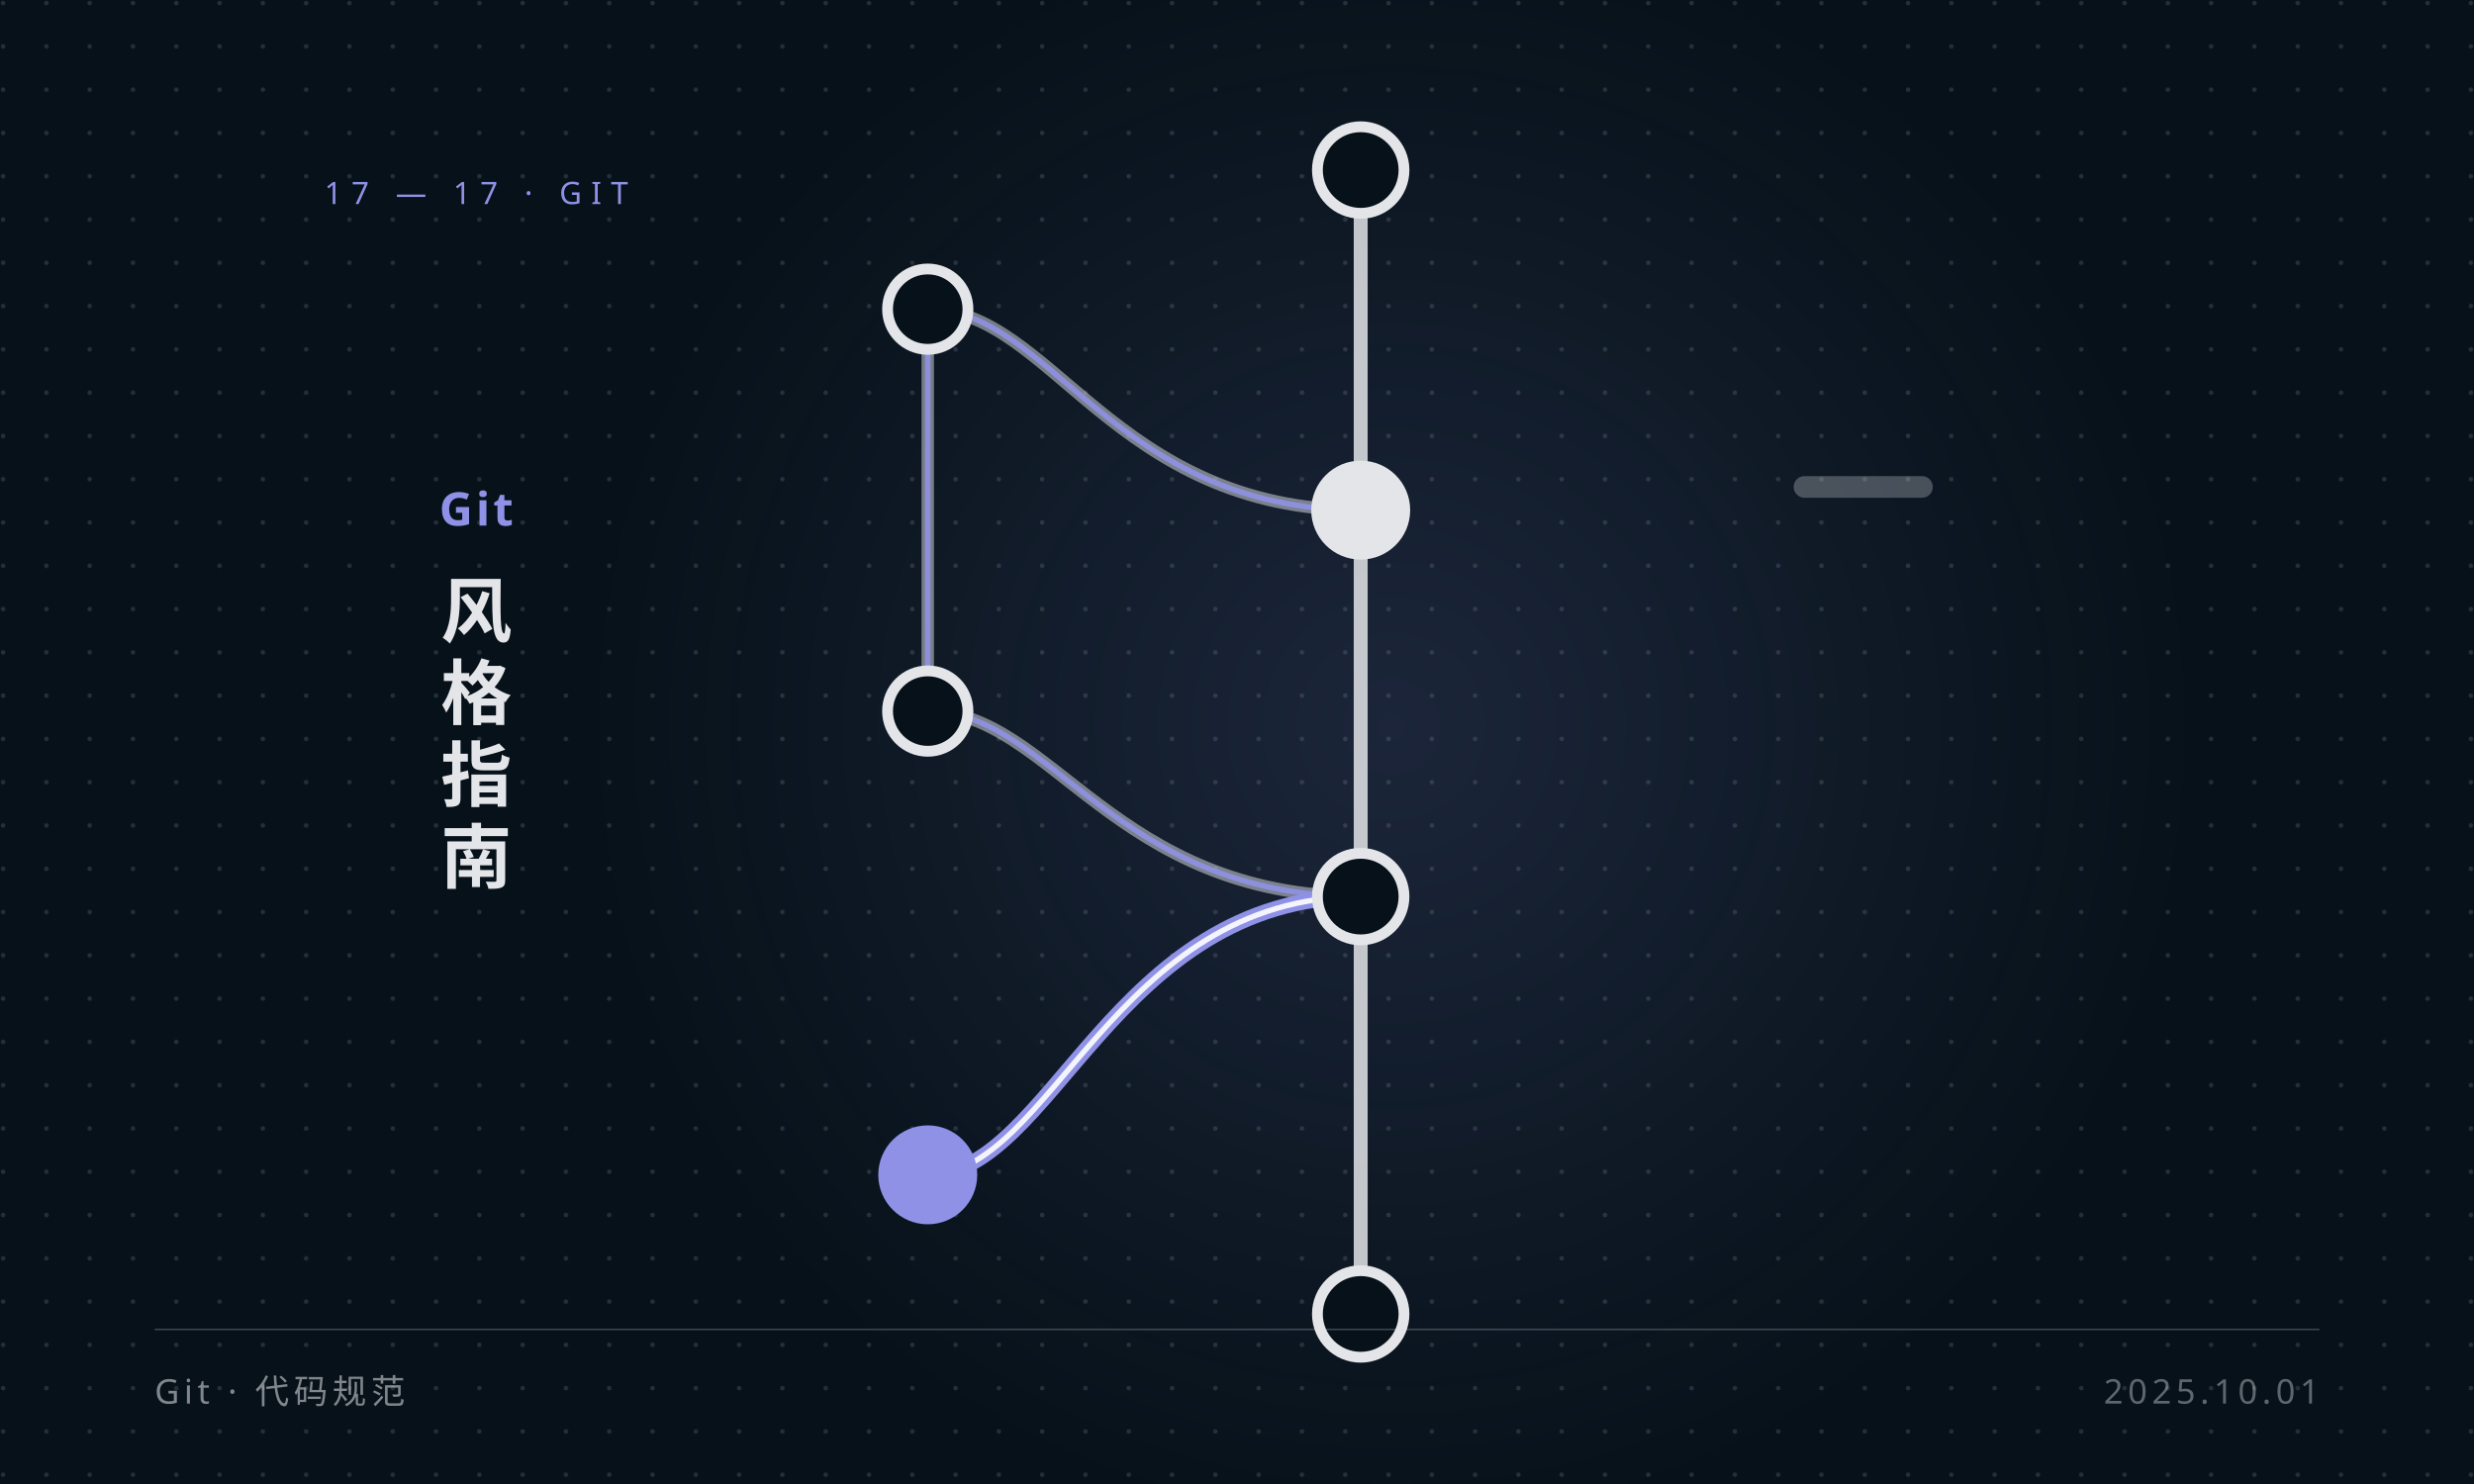
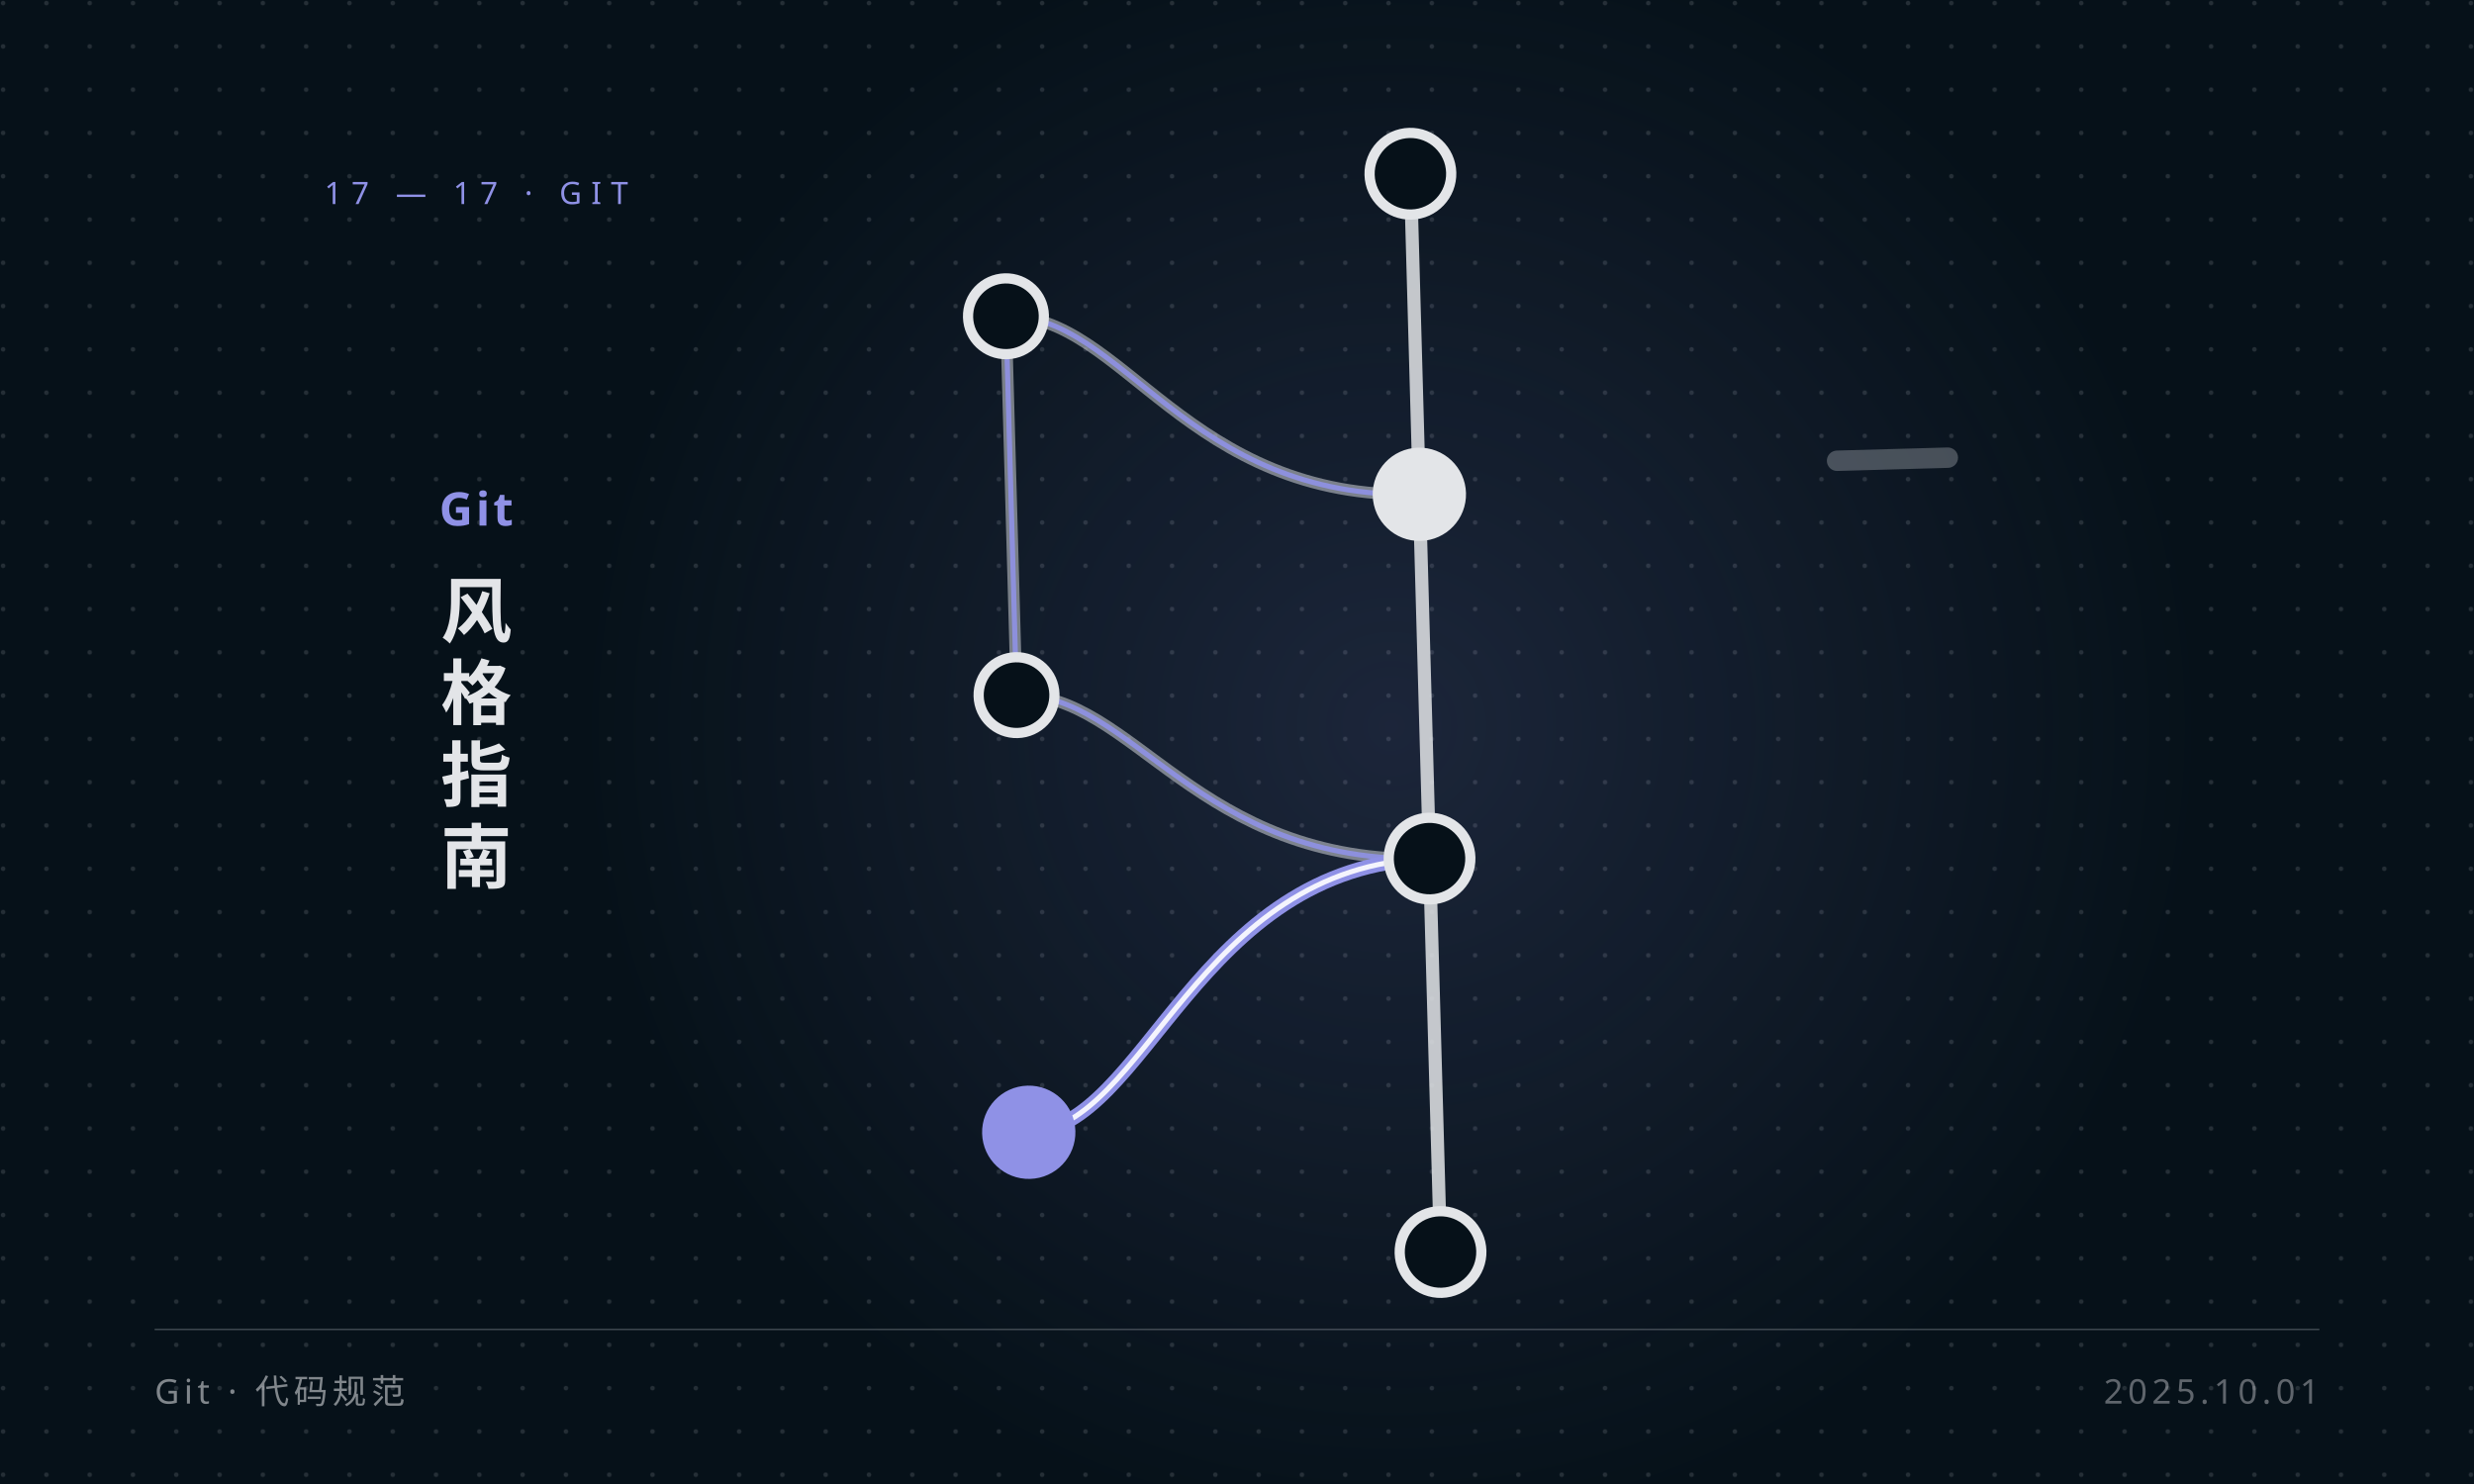
<svg xmlns="http://www.w3.org/2000/svg" width="1600" height="960" viewBox="0 0 1600 960" role="img" aria-label="Git 风格指南 封面">
  <style>
    @media (prefers-reduced-motion: no-preference) {
      .flow { stroke-dasharray: 24 150; animation: flow 2.6s linear infinite; }
      .breathe { animation: breathe 3.2s ease-in-out infinite; }
      .breathe.d2 { animation-delay: 0.8s; }
      .breathe.d3 { animation-delay: 1.6s; }
    }
    @keyframes flow { from { stroke-dashoffset: 88; } to { stroke-dashoffset: 0; } }
    @keyframes breathe { 0%, 100% { opacity: 0.45; } 50% { opacity: 1; } }
  </style>
  <defs>
    <pattern id="dots" width="28" height="28" patternUnits="userSpaceOnUse">
      <circle cx="2" cy="2" r="1.5" fill="#e3e5e8" opacity="0.14" />
    </pattern>
    <radialGradient id="glow" cx="0.5" cy="0.5" r="0.5">
      <stop offset="0" stop-color="#8f91e6" stop-opacity="0.16" />
      <stop offset="1" stop-color="#8f91e6" stop-opacity="0" />
    </radialGradient>
  </defs>
  <rect width="1600" height="960" fill="#061119" />
  <rect width="1600" height="960" fill="url(#dots)" />
  <circle cx="900" cy="470" r="520" fill="url(#glow)" class="breathe" />
-   <g>
+   <g transform="translate(35 -22) translate(1000 480) scale(1 1) rotate(-1.60) scale(0.943) translate(-1000 -480)">
    <g fill="none" stroke-linecap="round" stroke-linejoin="round">
      <path d="M880 110 V850" stroke="#e3e5e8" stroke-width="9" stroke-opacity="0.85" />
      <path d="M880 330 C 720 330 680 200 600 200 V 460 C 680 460 720 580 880 580" fill="none" stroke="#e3e5e8" stroke-width="8" stroke-opacity="0.5" stroke-linecap="round" />
      <path class="flow" d="M880 330 C 720 330 680 200 600 200 V 460 C 680 460 720 580 880 580" fill="none" stroke="#8f91e6" stroke-width="3.5" stroke-opacity="0.9" />
      <path d="M880 580 C 720 580 680 760 600 760" fill="none" stroke="#8f91e6" stroke-width="10" stroke-opacity="1" stroke-linecap="round" />
      <path class="flow" d="M880 580 C 720 580 680 760 600 760" fill="none" stroke="#ffffff" stroke-width="3.5" stroke-opacity="0.9" />
    </g>
    <g>
      <circle cx="880" cy="110" r="28" fill="#061119" stroke="#e3e5e8" stroke-width="7" />
      <circle cx="880" cy="330" r="32" fill="#e3e5e8" stroke="none" stroke-width="7" />
      <circle cx="880" cy="580" r="28" fill="#061119" stroke="#e3e5e8" stroke-width="7" />
      <circle cx="880" cy="850" r="28" fill="#061119" stroke="#e3e5e8" stroke-width="7" />
    </g>
    <circle cx="600" cy="200" r="26" fill="#061119" stroke="#e3e5e8" stroke-width="7" />
    <circle cx="600" cy="460" r="26" fill="#061119" stroke="#e3e5e8" stroke-width="7" />
    <circle cx="600" cy="760" r="32" fill="#8f91e6" stroke="none" stroke-width="7" />
    <rect x="1160" y="308" width="90" height="14" rx="7" fill="#e3e5e8" opacity="0.28" />
  </g>
  <text x="308" y="132" text-anchor="middle" font-family="'Segoe UI','Helvetica Neue',sans-serif" font-size="20" letter-spacing="6" fill="#8f91e6">17 — 17 · GIT</text>
  <text x="308" y="340" text-anchor="middle" font-family="'Segoe UI','Helvetica Neue',sans-serif" font-size="30" font-weight="600" letter-spacing="2" fill="#8f91e6">Git</text>
  <text x="308" y="412" text-anchor="middle" font-family="'PingFang SC','Microsoft YaHei','Noto Sans SC',sans-serif" font-size="46" font-weight="600" fill="#e3e5e8">风</text>
  <text x="308" y="465" text-anchor="middle" font-family="'PingFang SC','Microsoft YaHei','Noto Sans SC',sans-serif" font-size="46" font-weight="600" fill="#e3e5e8">格</text>
  <text x="308" y="518" text-anchor="middle" font-family="'PingFang SC','Microsoft YaHei','Noto Sans SC',sans-serif" font-size="46" font-weight="600" fill="#e3e5e8">指</text>
  <text x="308" y="571" text-anchor="middle" font-family="'PingFang SC','Microsoft YaHei','Noto Sans SC',sans-serif" font-size="46" font-weight="600" fill="#e3e5e8">南</text>
  <line x1="100" y1="860" x2="1500" y2="860" stroke="#e3e5e8" stroke-width="1" stroke-opacity="0.25" />
  <text x="100" y="908" font-family="'PingFang SC','Microsoft YaHei','Noto Sans SC',sans-serif" font-size="22" letter-spacing="3" fill="#e3e5e8" fill-opacity="0.55">Git · 代码规范</text>
  <text x="1500" y="908" text-anchor="end" font-family="'Segoe UI','Helvetica Neue',sans-serif" font-size="22" letter-spacing="3" fill="#e3e5e8" fill-opacity="0.4">2025.10.01</text>
</svg>
